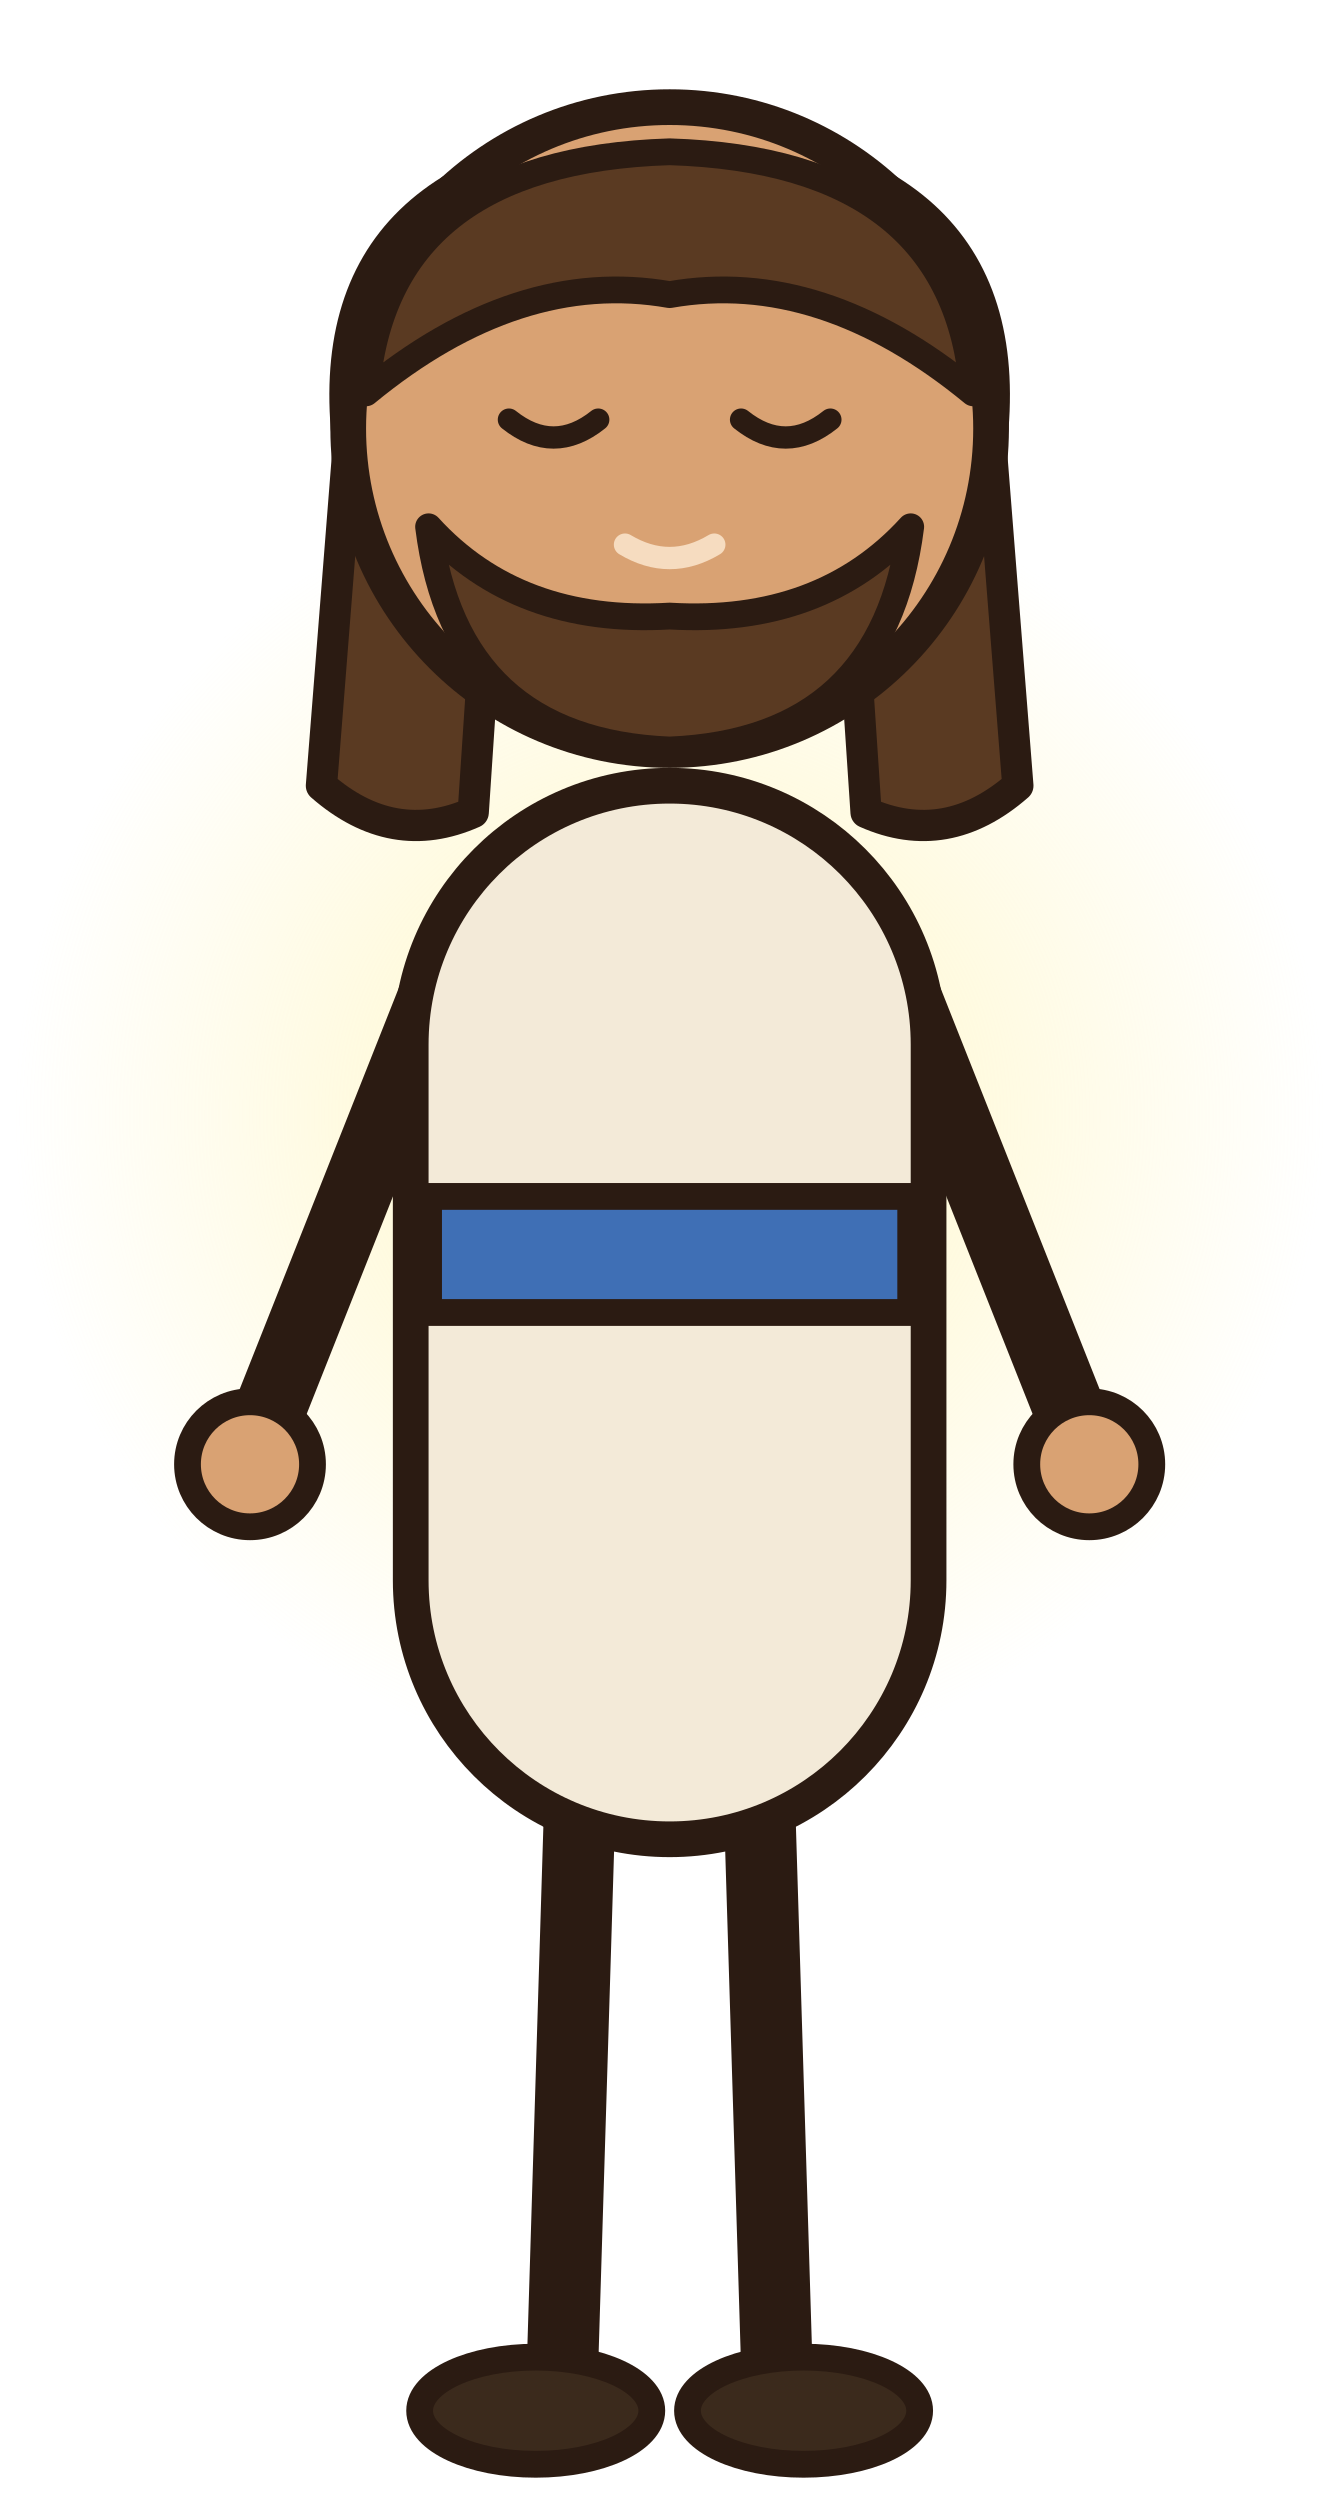
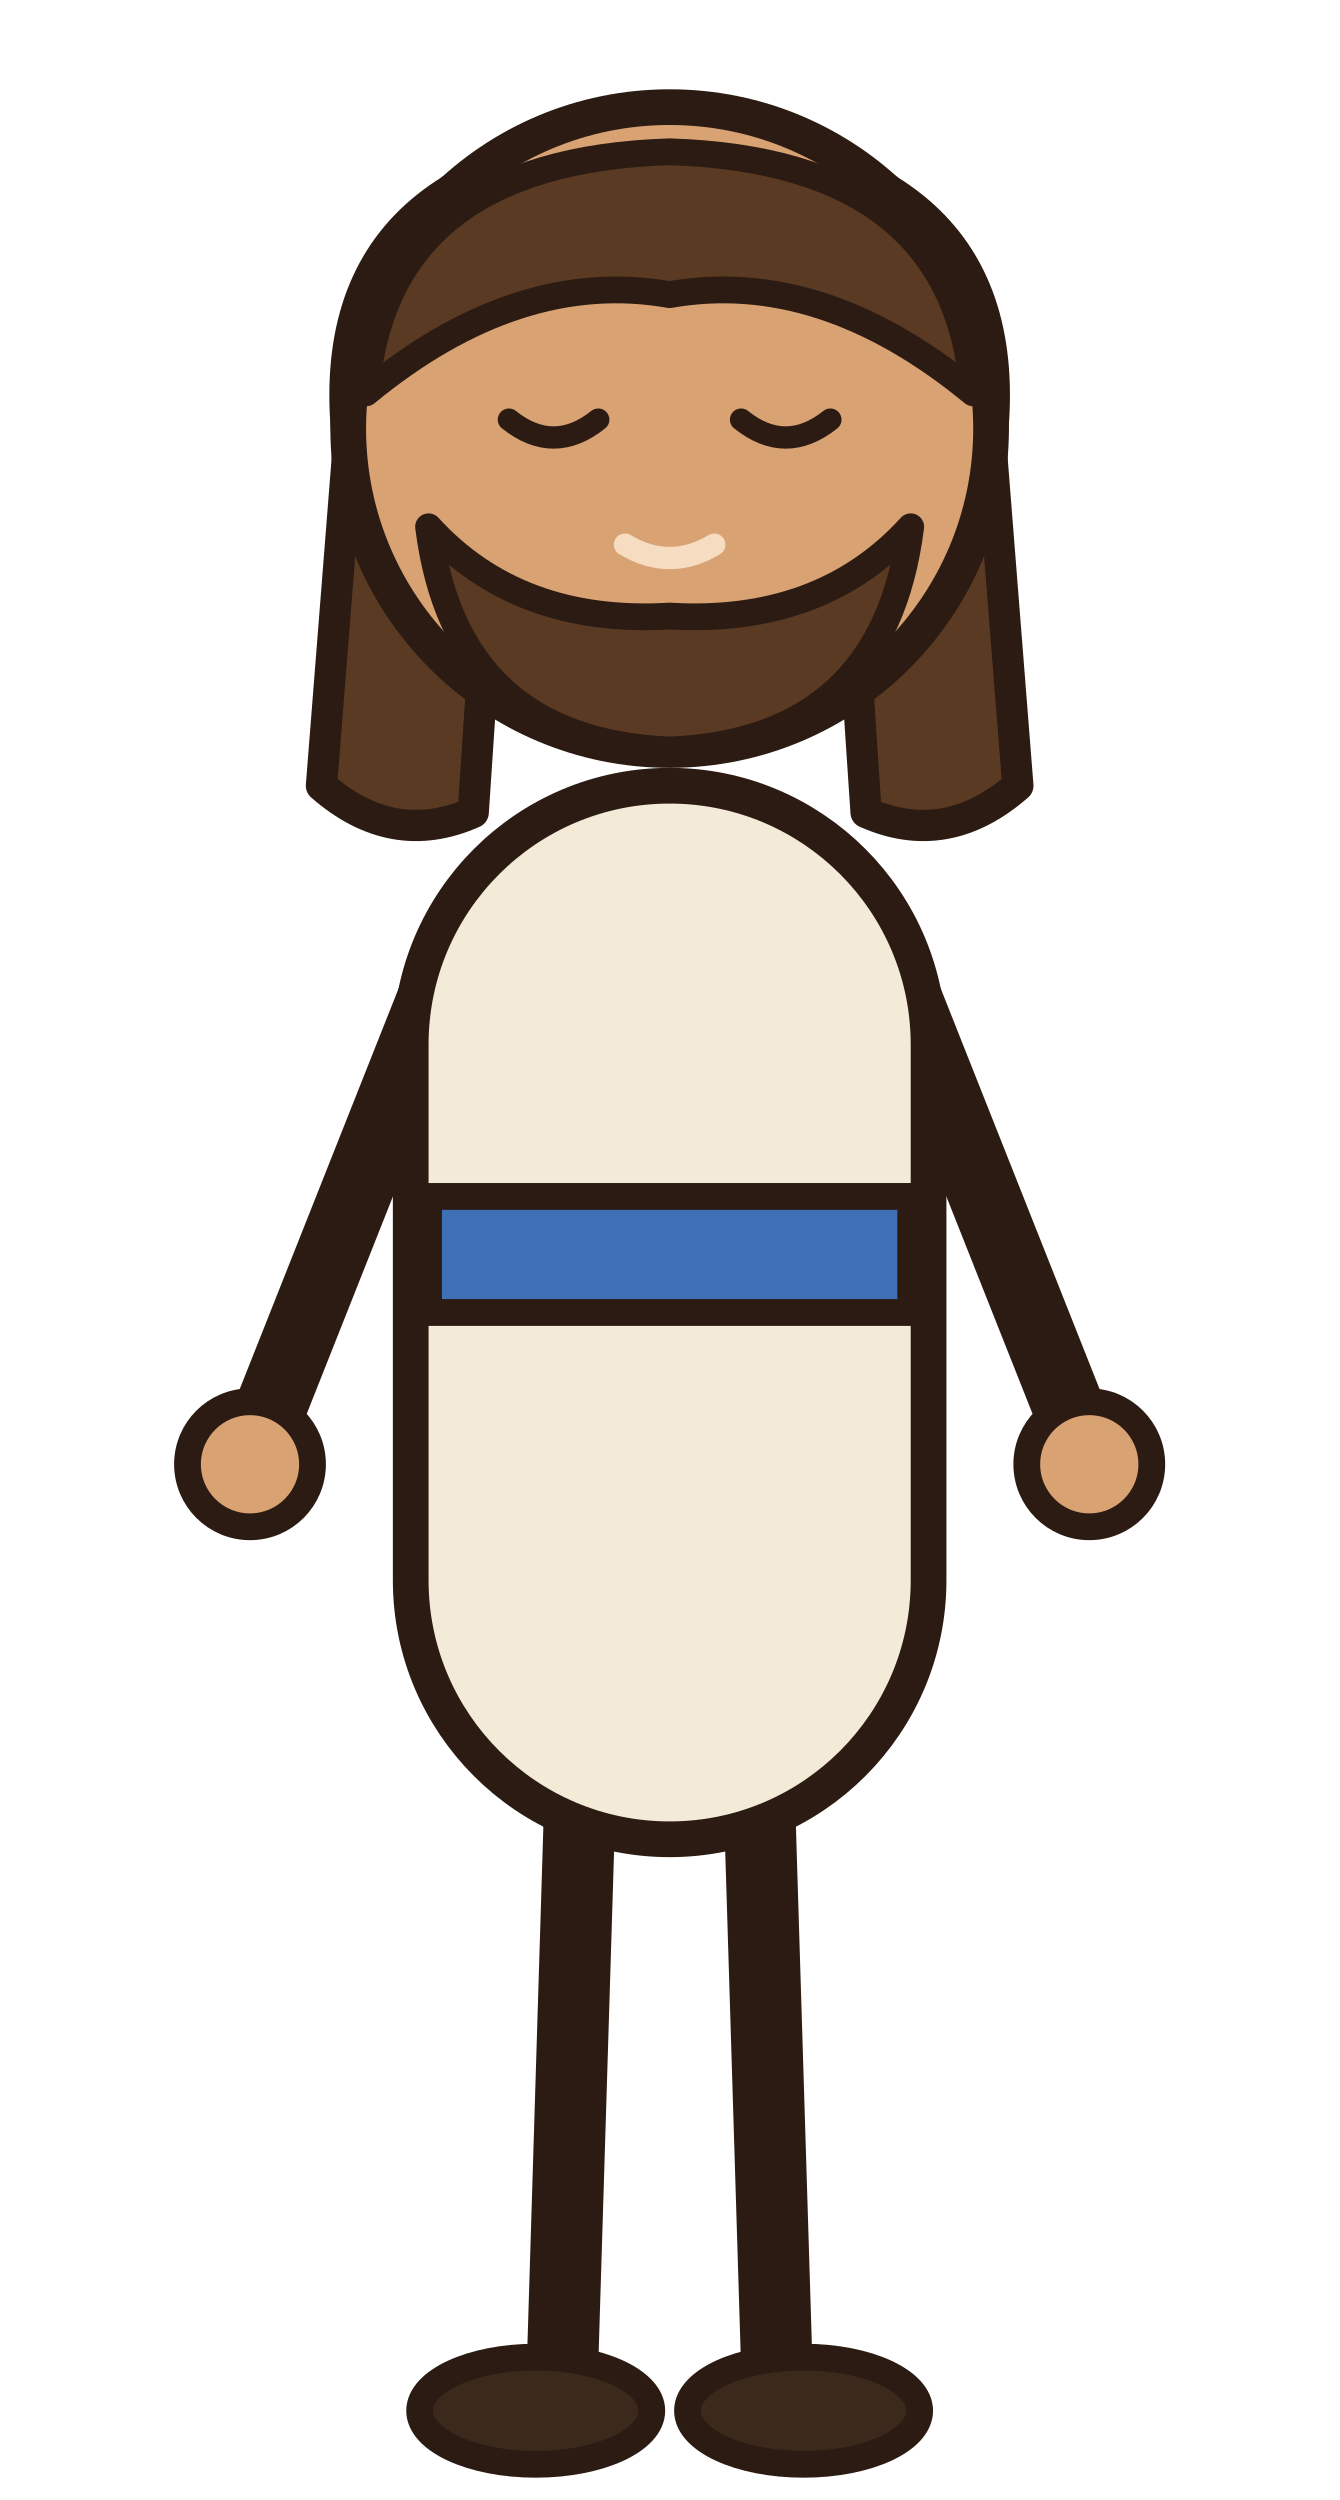
<svg xmlns="http://www.w3.org/2000/svg" viewBox="0 0 300 560" width="300" height="560">
-   <defs>
-     <radialGradient id="g">
-       <stop offset="0" stop-color="#fff3b0" stop-opacity=".75" />
-       <stop offset="1" stop-color="#fff3b0" stop-opacity="0" />
-     </radialGradient>
-   </defs>
-   <circle cx="150" cy="250" r="147" fill="url(#g)" />
  <path d="M130 400 L126 530" stroke="#2b1b12" stroke-width="16" stroke-linecap="round" fill="none" />
  <path d="M170 400 L174 530" stroke="#2b1b12" stroke-width="16" stroke-linecap="round" fill="none" />
  <ellipse cx="120" cy="540" rx="26" ry="12" fill="#3b2a1c" stroke="#2b1b12" stroke-width="6" />
  <ellipse cx="180" cy="540" rx="26" ry="12" fill="#3b2a1c" stroke="#2b1b12" stroke-width="6" />
  <path d="M104 206 L58 322" stroke="#2b1b12" stroke-width="16" stroke-linecap="round" fill="none" />
  <path d="M196 206 L242 322" stroke="#2b1b12" stroke-width="16" stroke-linecap="round" fill="none" />
  <circle cx="56" cy="328" r="14" fill="#d9a273" stroke="#2b1b12" stroke-width="6" />
  <circle cx="244" cy="328" r="14" fill="#d9a273" stroke="#2b1b12" stroke-width="6" />
  <path d="M78 100 q-8 -66 72 -70 q80 4 72 70 l6 76 q-16 14 -34 6 l-4 -60 l-80 0 l-4 60 q-18 8 -34 -6z" fill="#5a3a22" stroke="#2b1b12" stroke-width="7" stroke-linejoin="round" />
  <rect x="92" y="176" width="116" height="236" rx="58" fill="#f3ead8" stroke="#2b1b12" stroke-width="8" />
  <rect x="96" y="268" width="108" height="26" fill="#3f6fb5" stroke="#2b1b12" stroke-width="6" />
  <circle cx="150" cy="96" r="72" fill="#d9a273" stroke="#2b1b12" stroke-width="8" />
  <path d="M96 118 q6 48 54 50 q48 -2 54 -50 q-20 22 -54 20 q-34 2 -54 -20z" fill="#5a3a22" stroke="#2b1b12" stroke-width="6" stroke-linejoin="round" />
  <path d="M82 88 q4 -52 68 -54 q64 2 68 54 q-34 -28 -68 -22 q-34 -6 -68 22z" fill="#5a3a22" stroke="#2b1b12" stroke-width="6" stroke-linejoin="round" />
  <path d="M114 94 q10 8 20 0" stroke="#2b1b12" stroke-width="5" fill="none" stroke-linecap="round" />
  <path d="M166 94 q10 8 20 0" stroke="#2b1b12" stroke-width="5" fill="none" stroke-linecap="round" />
  <path d="M140 122 q10 6 20 0" stroke="#f6dcc0" stroke-width="5" fill="none" stroke-linecap="round" />
</svg>
